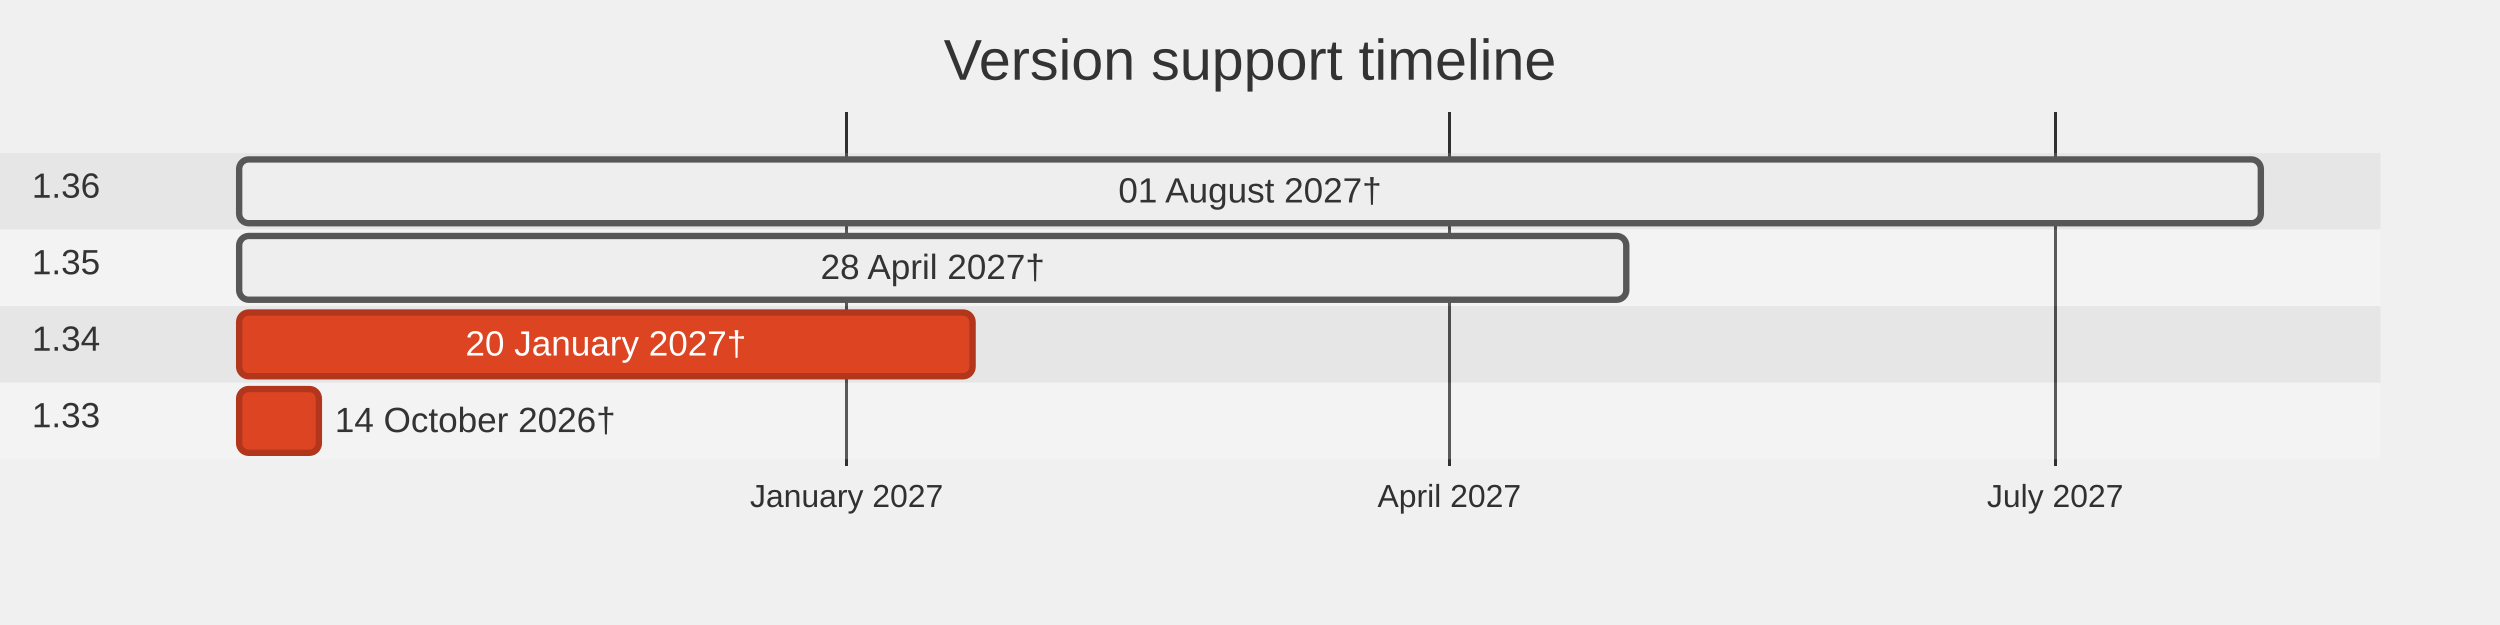
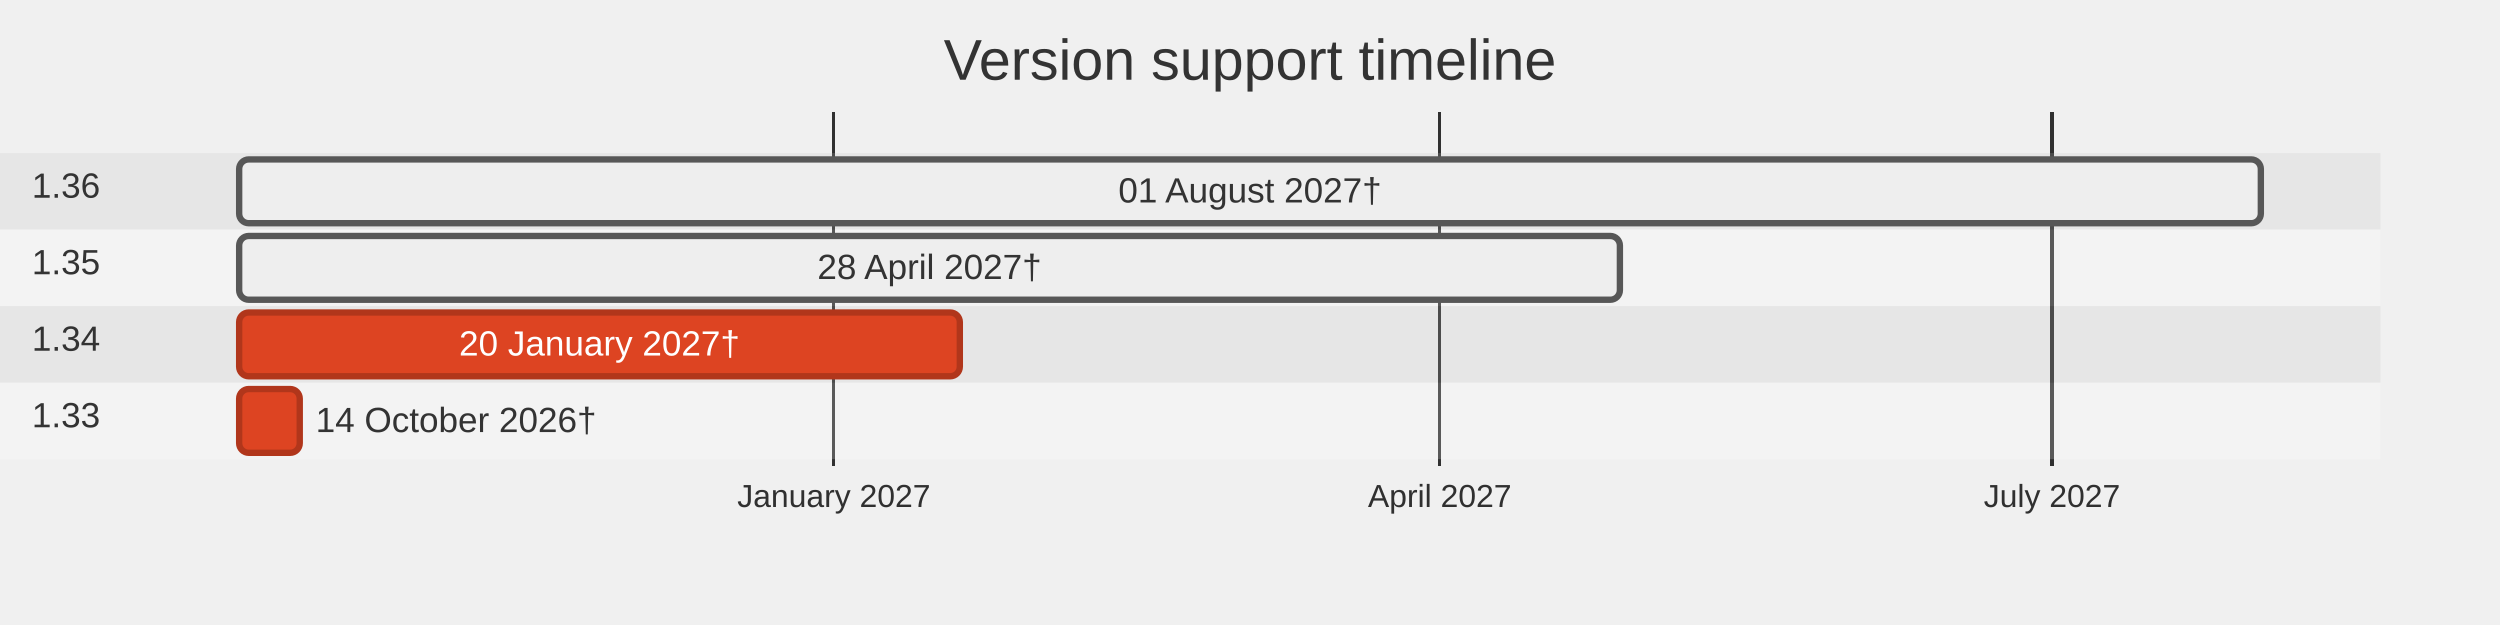
<svg xmlns="http://www.w3.org/2000/svg" id="my-svg" width="100%" viewBox="0 0 784 196" style="max-width: 784px; background-color: white;" role="graphics-document document" aria-roledescription="gantt">
  <style>#my-svg{font-family:"trebuchet ms",verdana,arial,sans-serif;font-size:16px;fill:#000000;}@keyframes edge-animation-frame{from{stroke-dashoffset:0;}}@keyframes dash{to{stroke-dashoffset:0;}}#my-svg .edge-animation-slow{stroke-dasharray:9,5!important;stroke-dashoffset:900;animation:dash 50s linear infinite;stroke-linecap:round;}#my-svg .edge-animation-fast{stroke-dasharray:9,5!important;stroke-dashoffset:900;animation:dash 20s linear infinite;stroke-linecap:round;}#my-svg .error-icon{fill:#552222;}#my-svg .error-text{fill:#552222;stroke:#552222;}#my-svg .edge-thickness-normal{stroke-width:1px;}#my-svg .edge-thickness-thick{stroke-width:3.5px;}#my-svg .edge-pattern-solid{stroke-dasharray:0;}#my-svg .edge-thickness-invisible{stroke-width:0;fill:none;}#my-svg .edge-pattern-dashed{stroke-dasharray:3;}#my-svg .edge-pattern-dotted{stroke-dasharray:2;}#my-svg .marker{fill:#666;stroke:#666;}#my-svg .marker.cross{stroke:#666;}#my-svg svg{font-family:"trebuchet ms",verdana,arial,sans-serif;font-size:16px;}#my-svg p{margin:0;}#my-svg .mermaid-main-font{font-family:"trebuchet ms",verdana,arial,sans-serif;}#my-svg .exclude-range{fill:#eeeeee;}#my-svg .section{stroke:none;opacity:0.2;}#my-svg .section0{fill:hsl(0, 0%, 73.922%);}#my-svg .section2{fill:hsl(0, 0%, 73.922%);}#my-svg .section1,#my-svg .section3{fill:white;opacity:0.2;}#my-svg .sectionTitle0{fill:#333;}#my-svg .sectionTitle1{fill:#333;}#my-svg .sectionTitle2{fill:#333;}#my-svg .sectionTitle3{fill:#333;}#my-svg .sectionTitle{text-anchor:start;font-family:"trebuchet ms",verdana,arial,sans-serif;}#my-svg .grid .tick{stroke:hsl(0, 0%, 90%);opacity:0.8;shape-rendering:crispEdges;}#my-svg .grid .tick text{font-family:"trebuchet ms",verdana,arial,sans-serif;fill:#000000;}#my-svg .grid path{stroke-width:0;}#my-svg .today{fill:none;stroke:#d42;stroke-width:2px;}#my-svg .task{stroke-width:2;}#my-svg .taskText{text-anchor:middle;font-family:"trebuchet ms",verdana,arial,sans-serif;}#my-svg .taskTextOutsideRight{fill:#333;text-anchor:start;font-family:"trebuchet ms",verdana,arial,sans-serif;}#my-svg .taskTextOutsideLeft{fill:#333;text-anchor:end;}#my-svg .task.clickable{cursor:pointer;}#my-svg .taskText.clickable{cursor:pointer;fill:#003163!important;font-weight:bold;}#my-svg .taskTextOutsideLeft.clickable{cursor:pointer;fill:#003163!important;font-weight:bold;}#my-svg .taskTextOutsideRight.clickable{cursor:pointer;fill:#003163!important;font-weight:bold;}#my-svg .taskText0,#my-svg .taskText1,#my-svg .taskText2,#my-svg .taskText3{fill:white;}#my-svg .task0,#my-svg .task1,#my-svg .task2,#my-svg .task3{fill:#707070;stroke:hsl(0, 0%, 33.922%);}#my-svg .taskTextOutside0,#my-svg .taskTextOutside2{fill:#333;}#my-svg .taskTextOutside1,#my-svg .taskTextOutside3{fill:#333;}#my-svg .active0,#my-svg .active1,#my-svg .active2,#my-svg .active3{fill:#eee;stroke:hsl(0, 0%, 33.922%);}#my-svg .activeText0,#my-svg .activeText1,#my-svg .activeText2,#my-svg .activeText3{fill:#333!important;}#my-svg .done0,#my-svg .done1,#my-svg .done2,#my-svg .done3{stroke:#666;fill:#bbb;stroke-width:2;}#my-svg .doneText0,#my-svg .doneText1,#my-svg .doneText2,#my-svg .doneText3{fill:#333!important;}#my-svg .doneText0.taskTextOutsideLeft,#my-svg .doneText0.taskTextOutsideRight,#my-svg .doneText1.taskTextOutsideLeft,#my-svg .doneText1.taskTextOutsideRight,#my-svg .doneText2.taskTextOutsideLeft,#my-svg .doneText2.taskTextOutsideRight,#my-svg .doneText3.taskTextOutsideLeft,#my-svg .doneText3.taskTextOutsideRight{fill:#333!important;}#my-svg .crit0,#my-svg .crit1,#my-svg .crit2,#my-svg .crit3{stroke:hsl(10.909, 73.333%, 40%);fill:#d42;stroke-width:2;}#my-svg .activeCrit0,#my-svg .activeCrit1,#my-svg .activeCrit2,#my-svg .activeCrit3{stroke:hsl(10.909, 73.333%, 40%);fill:#eee;stroke-width:2;}#my-svg .doneCrit0,#my-svg .doneCrit1,#my-svg .doneCrit2,#my-svg .doneCrit3{stroke:hsl(10.909, 73.333%, 40%);fill:#bbb;stroke-width:2;cursor:pointer;shape-rendering:crispEdges;}#my-svg .milestone{transform:rotate(45deg) scale(0.8,0.8);}#my-svg .milestoneText{font-style:italic;}#my-svg .doneCritText0,#my-svg .doneCritText1,#my-svg .doneCritText2,#my-svg .doneCritText3{fill:#333!important;}#my-svg .doneCritText0.taskTextOutsideLeft,#my-svg .doneCritText0.taskTextOutsideRight,#my-svg .doneCritText1.taskTextOutsideLeft,#my-svg .doneCritText1.taskTextOutsideRight,#my-svg .doneCritText2.taskTextOutsideLeft,#my-svg .doneCritText2.taskTextOutsideRight,#my-svg .doneCritText3.taskTextOutsideLeft,#my-svg .doneCritText3.taskTextOutsideRight{fill:#333!important;}#my-svg .vert{stroke:#d42;}#my-svg .vertText{font-size:15px;text-anchor:middle;fill:#d42!important;}#my-svg .activeCritText0,#my-svg .activeCritText1,#my-svg .activeCritText2,#my-svg .activeCritText3{fill:#333!important;}#my-svg .titleText{text-anchor:middle;font-size:18px;fill:#333;font-family:"trebuchet ms",verdana,arial,sans-serif;}#my-svg .node .neo-node{stroke:#999;}#my-svg [data-look="neo"].node rect,#my-svg [data-look="neo"].cluster rect,#my-svg [data-look="neo"].node polygon{stroke:url(#my-svg-gradient);filter:drop-shadow( 1px 2px 2px rgba(185,185,185,1));}#my-svg [data-look="neo"].swimlane.cluster rect{filter:none;}#my-svg [data-look="neo"].node path{stroke:url(#my-svg-gradient);stroke-width:1px;}#my-svg [data-look="neo"].node .outer-path{filter:drop-shadow( 1px 2px 2px rgba(185,185,185,1));}#my-svg [data-look="neo"].node .neo-line path{stroke:#999;filter:none;}#my-svg [data-look="neo"].node circle{stroke:url(#my-svg-gradient);filter:drop-shadow( 1px 2px 2px rgba(185,185,185,1));}#my-svg [data-look="neo"].node circle .state-start{fill:#000000;}#my-svg [data-look="neo"].icon-shape .icon{fill:url(#my-svg-gradient);filter:drop-shadow( 1px 2px 2px rgba(185,185,185,1));}#my-svg [data-look="neo"].icon-shape .icon-neo path{stroke:url(#my-svg-gradient);filter:drop-shadow( 1px 2px 2px rgba(185,185,185,1));}#my-svg :root{--mermaid-font-family:"trebuchet ms",verdana,arial,sans-serif;}</style>
  <g />
  <g class="grid" transform="translate(75, 146)" fill="none" font-size="10" font-family="sans-serif" text-anchor="middle">
    <path class="domain" stroke="currentColor" d="M0.5,-111V0.5H634.5V-111" />
-     <g class="tick" opacity="1" transform="translate(190.5,0)">
+     <g class="tick" opacity="1" transform="translate(186.5,0)">
      <line stroke="currentColor" y2="-111" />
      <text fill="#000" y="3" dy="1em" stroke="none" font-size="10" style="text-anchor: middle;"> January 2027</text>
    </g>
-     <g class="tick" opacity="1" transform="translate(379.5,0)">
+     <g class="tick" opacity="1" transform="translate(376.5,0)">
      <line stroke="currentColor" y2="-111" />
      <text fill="#000" y="3" dy="1em" stroke="none" font-size="10" style="text-anchor: middle;"> April 2027</text>
    </g>
-     <g class="tick" opacity="1" transform="translate(569.5,0)">
+     <g class="tick" opacity="1" transform="translate(568.5,0)">
      <line stroke="currentColor" y2="-111" />
      <text fill="#000" y="3" dy="1em" stroke="none" font-size="10" style="text-anchor: middle;"> July 2027</text>
    </g>
  </g>
  <g>
    <rect x="0" y="48" width="746.5" height="24" class="section section0" />
    <rect x="0" y="72" width="746.5" height="24" class="section section1" />
    <rect x="0" y="96" width="746.5" height="24" class="section section2" />
    <rect x="0" y="120" width="746.5" height="24" class="section section3" />
  </g>
  <g>
    <rect id="my-svg-task1" rx="3" ry="3" x="75" y="50" width="634" height="20" transform-origin="392px 60px" class="task active0" />
-     <rect id="my-svg-task2" rx="3" ry="3" x="75" y="74" width="435" height="20" transform-origin="292.5px 84px" class="task active1" />
-     <rect id="my-svg-task3" rx="3" ry="3" x="75" y="98" width="230" height="20" transform-origin="190px 108px" class="task crit2" />
-     <rect id="my-svg-task4" rx="3" ry="3" x="75" y="122" width="25" height="20" transform-origin="87.5px 132px" class="task crit3" />
+     <rect id="my-svg-task2" rx="3" ry="3" x="75" y="74" width="433" height="20" transform-origin="291.5px 84px" class="task active1" />
+     <rect id="my-svg-task3" rx="3" ry="3" x="75" y="98" width="226" height="20" transform-origin="188px 108px" class="task crit2" />
+     <rect id="my-svg-task4" rx="3" ry="3" x="75" y="122" width="19" height="20" transform-origin="84.5px 132px" class="task crit3" />
    <text id="my-svg-task1-text" font-size="11" x="392" y="63.5" class="taskText taskText0 activeText0 width-93.47900390625">01 August 2027†     </text>
-     <text id="my-svg-task2-text" font-size="11" x="292.5" y="87.5" class="taskText taskText1 activeText1 width-80.12646484375">28 April 2027†      </text>
-     <text id="my-svg-task3-text" font-size="11" x="190" y="111.5" class="taskText taskText2  critText2 width-96.685546875">20 January 2027†    </text>
-     <text id="my-svg-task4-text" font-size="11" x="105" y="135.5" class="taskTextOutsideRight taskTextOutside3  critText3 width-99.005859375">14 October 2026†    </text>
+     <text id="my-svg-task2-text" font-size="11" x="291.5" y="87.5" class="taskText taskText1 activeText1 width-80.12646484375">28 April 2027†      </text>
+     <text id="my-svg-task3-text" font-size="11" x="188" y="111.5" class="taskText taskText2  critText2 width-96.685546875">20 January 2027†    </text>
+     <text id="my-svg-task4-text" font-size="11" x="99" y="135.5" class="taskTextOutsideRight taskTextOutside3  critText3 width-99.005859375">14 October 2026†    </text>
  </g>
  <g>
    <text dy="0em" x="10" y="62" font-size="11" class="sectionTitle sectionTitle0">
      <tspan alignment-baseline="central" x="10">1.36</tspan>
    </text>
    <text dy="0em" x="10" y="86" font-size="11" class="sectionTitle sectionTitle1">
      <tspan alignment-baseline="central" x="10">1.35</tspan>
    </text>
    <text dy="0em" x="10" y="110" font-size="11" class="sectionTitle sectionTitle2">
      <tspan alignment-baseline="central" x="10">1.34</tspan>
    </text>
    <text dy="0em" x="10" y="134" font-size="11" class="sectionTitle sectionTitle3">
      <tspan alignment-baseline="central" x="10">1.33</tspan>
    </text>
  </g>
  <text x="392" y="25" class="titleText">Version support timeline</text>
</svg>
